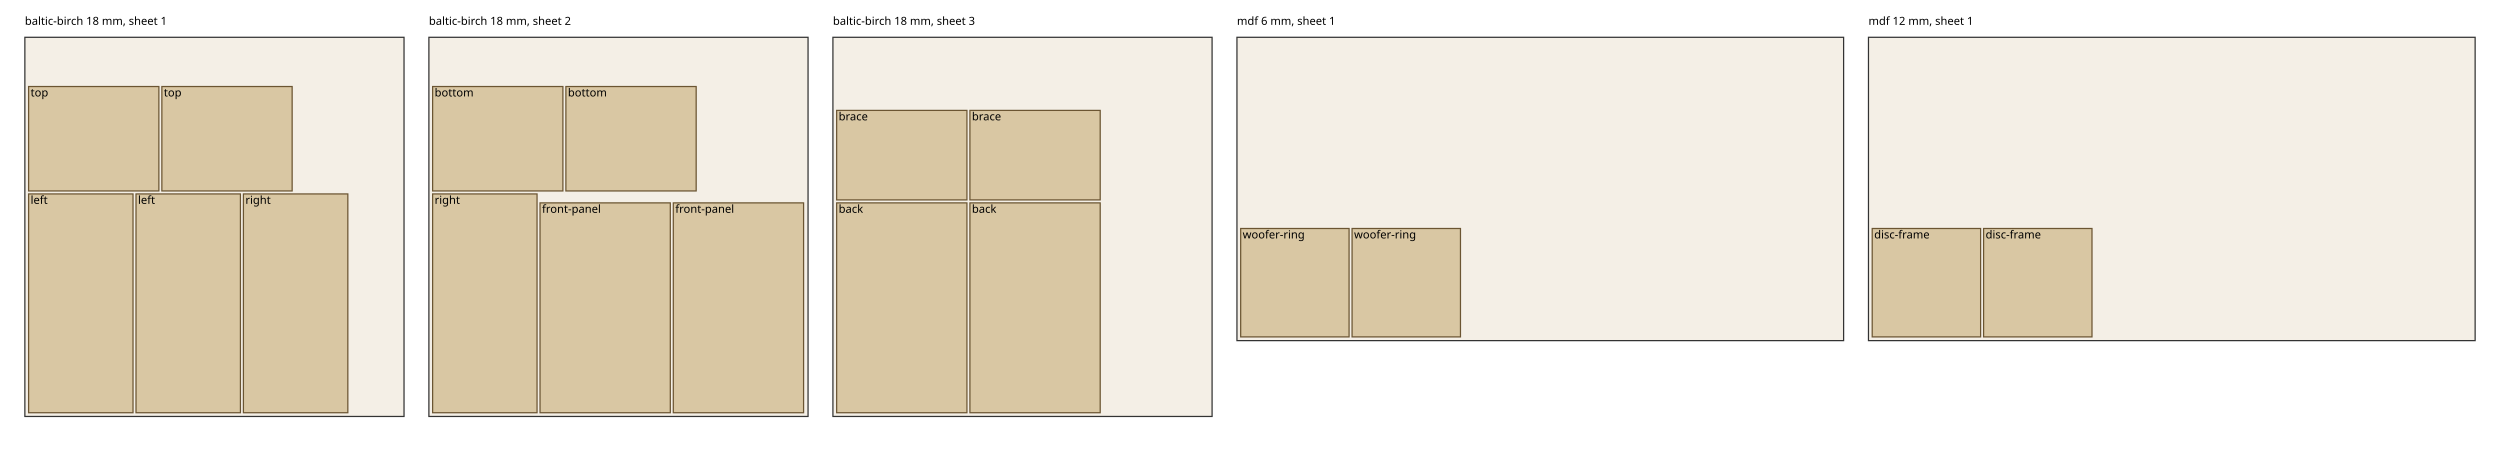
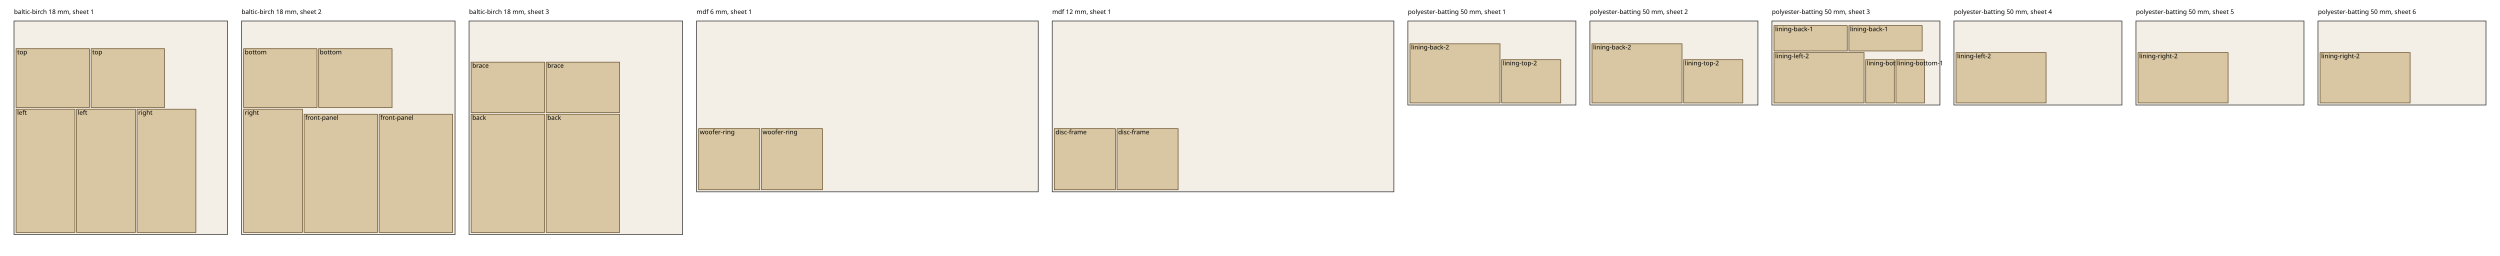
- <svg xmlns="http://www.w3.org/2000/svg" width="2011" height="365" font-family="sans-serif" font-size="9">
+ <svg xmlns="http://www.w3.org/2000/svg" width="3571" height="365" font-family="sans-serif" font-size="9">
  <rect x="20.0" y="30" width="305.0" height="305.0" fill="#f4efe6" stroke="#333" />
  <text x="20.0" y="20">baltic-birch 18 mm, sheet 1</text>
  <rect x="23.0" y="156.0" width="84.0" height="176.0" fill="#d9c7a3" stroke="#6b5532" />
  <text x="24.6" y="164.0">left</text>
  <rect x="109.4" y="156.0" width="84.0" height="176.0" fill="#d9c7a3" stroke="#6b5532" />
  <text x="111.0" y="164.0">left</text>
  <rect x="195.8" y="156.0" width="84.0" height="176.0" fill="#d9c7a3" stroke="#6b5532" />
  <text x="197.4" y="164.0">right</text>
  <rect x="23.0" y="69.6" width="104.8" height="84.0" fill="#d9c7a3" stroke="#6b5532" />
  <text x="24.6" y="77.6">top</text>
  <rect x="130.2" y="69.6" width="104.8" height="84.0" fill="#d9c7a3" stroke="#6b5532" />
  <text x="131.8" y="77.6">top</text>
  <rect x="345.0" y="30" width="305.0" height="305.0" fill="#f4efe6" stroke="#333" />
  <text x="345.0" y="20">baltic-birch 18 mm, sheet 2</text>
  <rect x="348.0" y="156.0" width="84.0" height="176.0" fill="#d9c7a3" stroke="#6b5532" />
  <text x="349.6" y="164.0">right</text>
  <rect x="434.4" y="163.2" width="104.8" height="168.8" fill="#d9c7a3" stroke="#6b5532" />
  <text x="436.0" y="171.2">front-panel</text>
  <rect x="541.6" y="163.2" width="104.8" height="168.8" fill="#d9c7a3" stroke="#6b5532" />
  <text x="543.2" y="171.2">front-panel</text>
  <rect x="348.0" y="69.6" width="104.8" height="84.0" fill="#d9c7a3" stroke="#6b5532" />
  <text x="349.6" y="77.6">bottom</text>
  <rect x="455.2" y="69.6" width="104.8" height="84.0" fill="#d9c7a3" stroke="#6b5532" />
  <text x="456.8" y="77.6">bottom</text>
  <rect x="670.0" y="30" width="305.0" height="305.0" fill="#f4efe6" stroke="#333" />
  <text x="670.0" y="20">baltic-birch 18 mm, sheet 3</text>
  <rect x="673.0" y="163.2" width="104.8" height="168.8" fill="#d9c7a3" stroke="#6b5532" />
  <text x="674.6" y="171.2">back</text>
  <rect x="780.2" y="163.2" width="104.8" height="168.8" fill="#d9c7a3" stroke="#6b5532" />
  <text x="781.8" y="171.2">back</text>
  <rect x="673.0" y="88.8" width="104.8" height="72.0" fill="#d9c7a3" stroke="#6b5532" />
  <text x="674.6" y="96.8">brace</text>
  <rect x="780.2" y="88.8" width="104.8" height="72.0" fill="#d9c7a3" stroke="#6b5532" />
  <text x="781.8" y="96.8">brace</text>
  <rect x="995.0" y="30" width="488.0" height="244.0" fill="#f4efe6" stroke="#333" />
  <text x="995.0" y="20">mdf 6 mm, sheet 1</text>
  <rect x="998.0" y="183.8" width="87.2" height="87.2" fill="#d9c7a3" stroke="#6b5532" />
  <text x="999.6" y="191.8">woofer-ring</text>
  <rect x="1087.6" y="183.8" width="87.2" height="87.2" fill="#d9c7a3" stroke="#6b5532" />
  <text x="1089.2" y="191.8">woofer-ring</text>
  <rect x="1503.0" y="30" width="488.0" height="244.0" fill="#f4efe6" stroke="#333" />
  <text x="1503.0" y="20">mdf 12 mm, sheet 1</text>
  <rect x="1506.0" y="183.8" width="87.2" height="87.2" fill="#d9c7a3" stroke="#6b5532" />
  <text x="1507.6" y="191.8">disc-frame</text>
  <rect x="1595.6" y="183.8" width="87.2" height="87.2" fill="#d9c7a3" stroke="#6b5532" />
  <text x="1597.2" y="191.8">disc-frame</text>
+   <rect x="2011.0" y="30" width="240.0" height="120.0" fill="#f4efe6" stroke="#333" />
+   <text x="2011.0" y="20">polyester-batting 50 mm, sheet 1</text>
+   <rect x="2014.0" y="62.6" width="128.6" height="84.4" fill="#d9c7a3" stroke="#6b5532" />
+   <text x="2015.6" y="70.6">lining-back-2</text>
+   <rect x="2145.0" y="85.3" width="84.4" height="61.7" fill="#d9c7a3" stroke="#6b5532" />
+   <text x="2146.6" y="93.3">lining-top-2</text>
+   <rect x="2271.0" y="30" width="240.0" height="120.0" fill="#f4efe6" stroke="#333" />
+   <text x="2271.0" y="20">polyester-batting 50 mm, sheet 2</text>
+   <rect x="2274.0" y="62.6" width="128.6" height="84.4" fill="#d9c7a3" stroke="#6b5532" />
+   <text x="2275.6" y="70.6">lining-back-2</text>
+   <rect x="2405.0" y="85.3" width="84.4" height="61.7" fill="#d9c7a3" stroke="#6b5532" />
+   <text x="2406.6" y="93.3">lining-top-2</text>
+   <rect x="2531.0" y="30" width="240.0" height="120.0" fill="#f4efe6" stroke="#333" />
+   <text x="2531.0" y="20">polyester-batting 50 mm, sheet 3</text>
+   <rect x="2534.0" y="75.2" width="128.6" height="71.8" fill="#d9c7a3" stroke="#6b5532" />
+   <text x="2535.6" y="83.2">lining-left-2</text>
+   <rect x="2534.0" y="36.6" width="104.6" height="36.2" fill="#d9c7a3" stroke="#6b5532" />
+   <text x="2535.6" y="44.6">lining-back-1</text>
+   <rect x="2641.0" y="36.6" width="104.6" height="36.2" fill="#d9c7a3" stroke="#6b5532" />
+   <text x="2642.6" y="44.6">lining-back-1</text>
+   <rect x="2665.0" y="85.3" width="40.8" height="61.7" fill="#d9c7a3" stroke="#6b5532" />
+   <text x="2666.6" y="93.3">lining-bottom-1</text>
+   <rect x="2708.2" y="85.3" width="40.8" height="61.7" fill="#d9c7a3" stroke="#6b5532" />
+   <text x="2709.8" y="93.3">lining-bottom-1</text>
+   <rect x="2791.0" y="30" width="240.0" height="120.0" fill="#f4efe6" stroke="#333" />
+   <text x="2791.0" y="20">polyester-batting 50 mm, sheet 4</text>
+   <rect x="2794.0" y="75.2" width="128.6" height="71.8" fill="#d9c7a3" stroke="#6b5532" />
+   <text x="2795.6" y="83.2">lining-left-2</text>
+   <rect x="3051.0" y="30" width="240.0" height="120.0" fill="#f4efe6" stroke="#333" />
+   <text x="3051.0" y="20">polyester-batting 50 mm, sheet 5</text>
+   <rect x="3054.0" y="75.2" width="128.6" height="71.8" fill="#d9c7a3" stroke="#6b5532" />
+   <text x="3055.6" y="83.2">lining-right-2</text>
+   <rect x="3311.0" y="30" width="240.0" height="120.0" fill="#f4efe6" stroke="#333" />
+   <text x="3311.0" y="20">polyester-batting 50 mm, sheet 6</text>
+   <rect x="3314.0" y="75.2" width="128.6" height="71.8" fill="#d9c7a3" stroke="#6b5532" />
+   <text x="3315.6" y="83.2">lining-right-2</text>
</svg>
